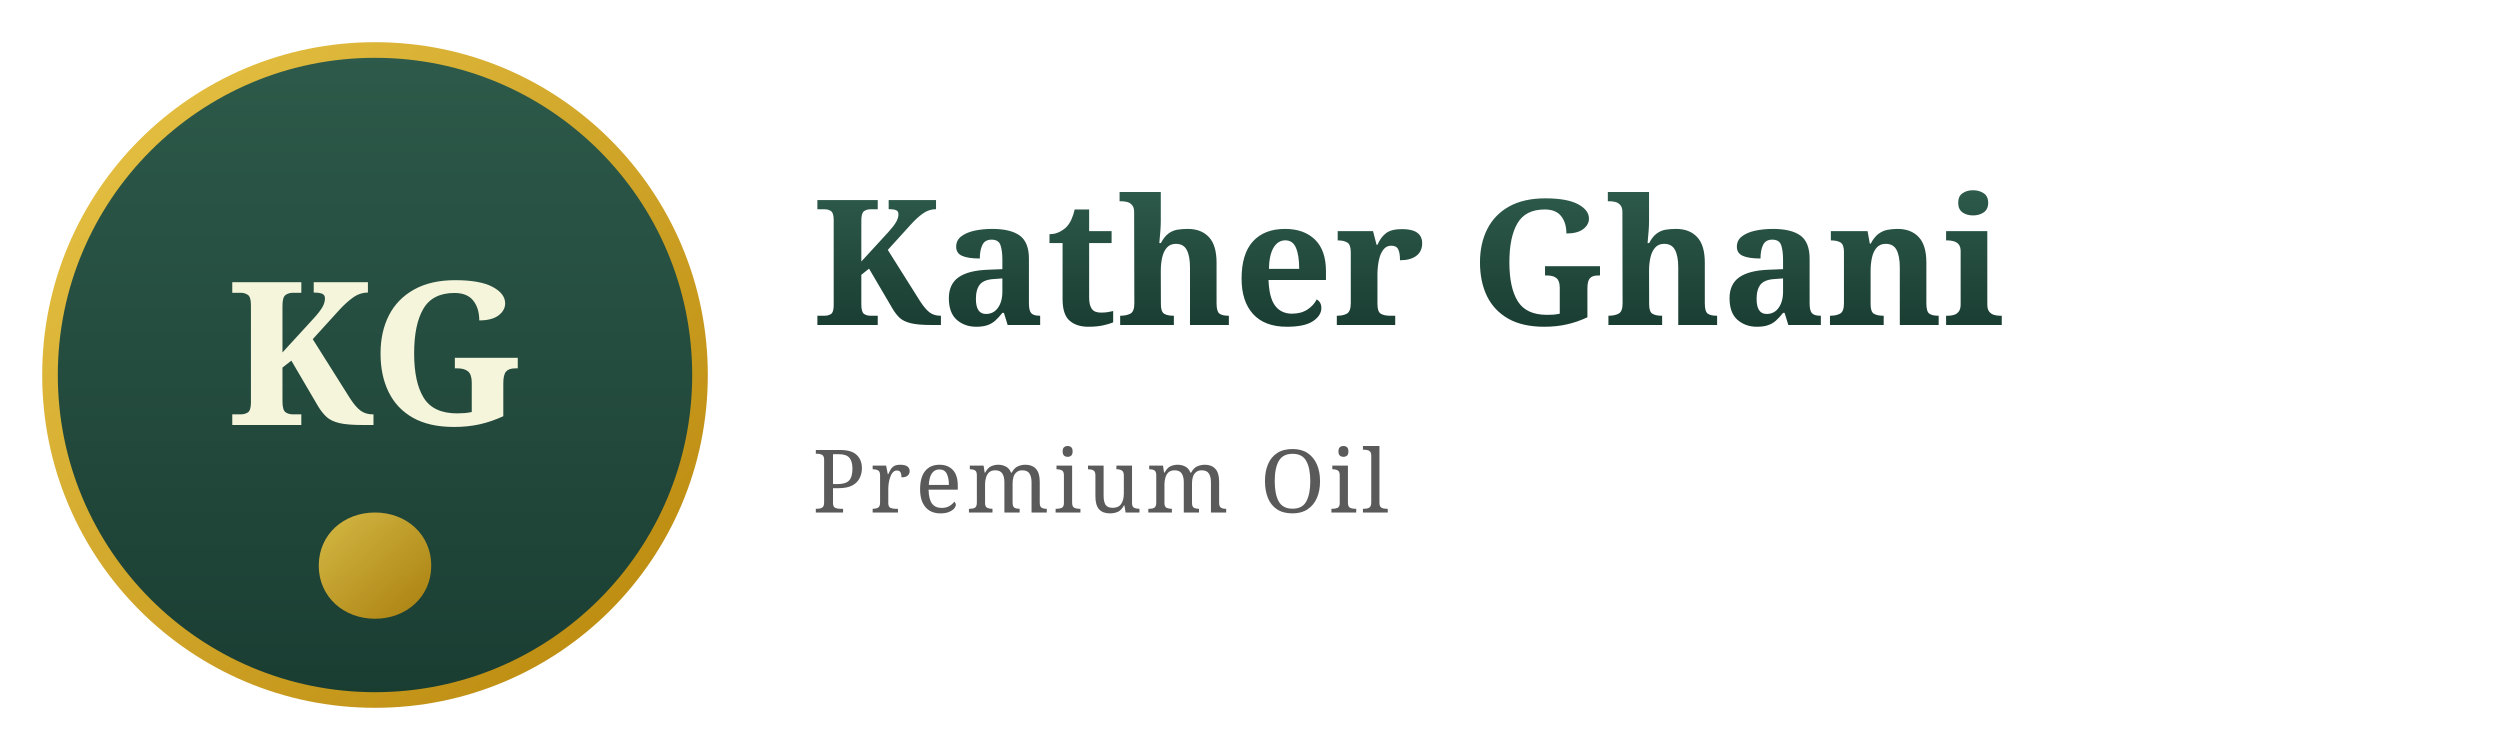
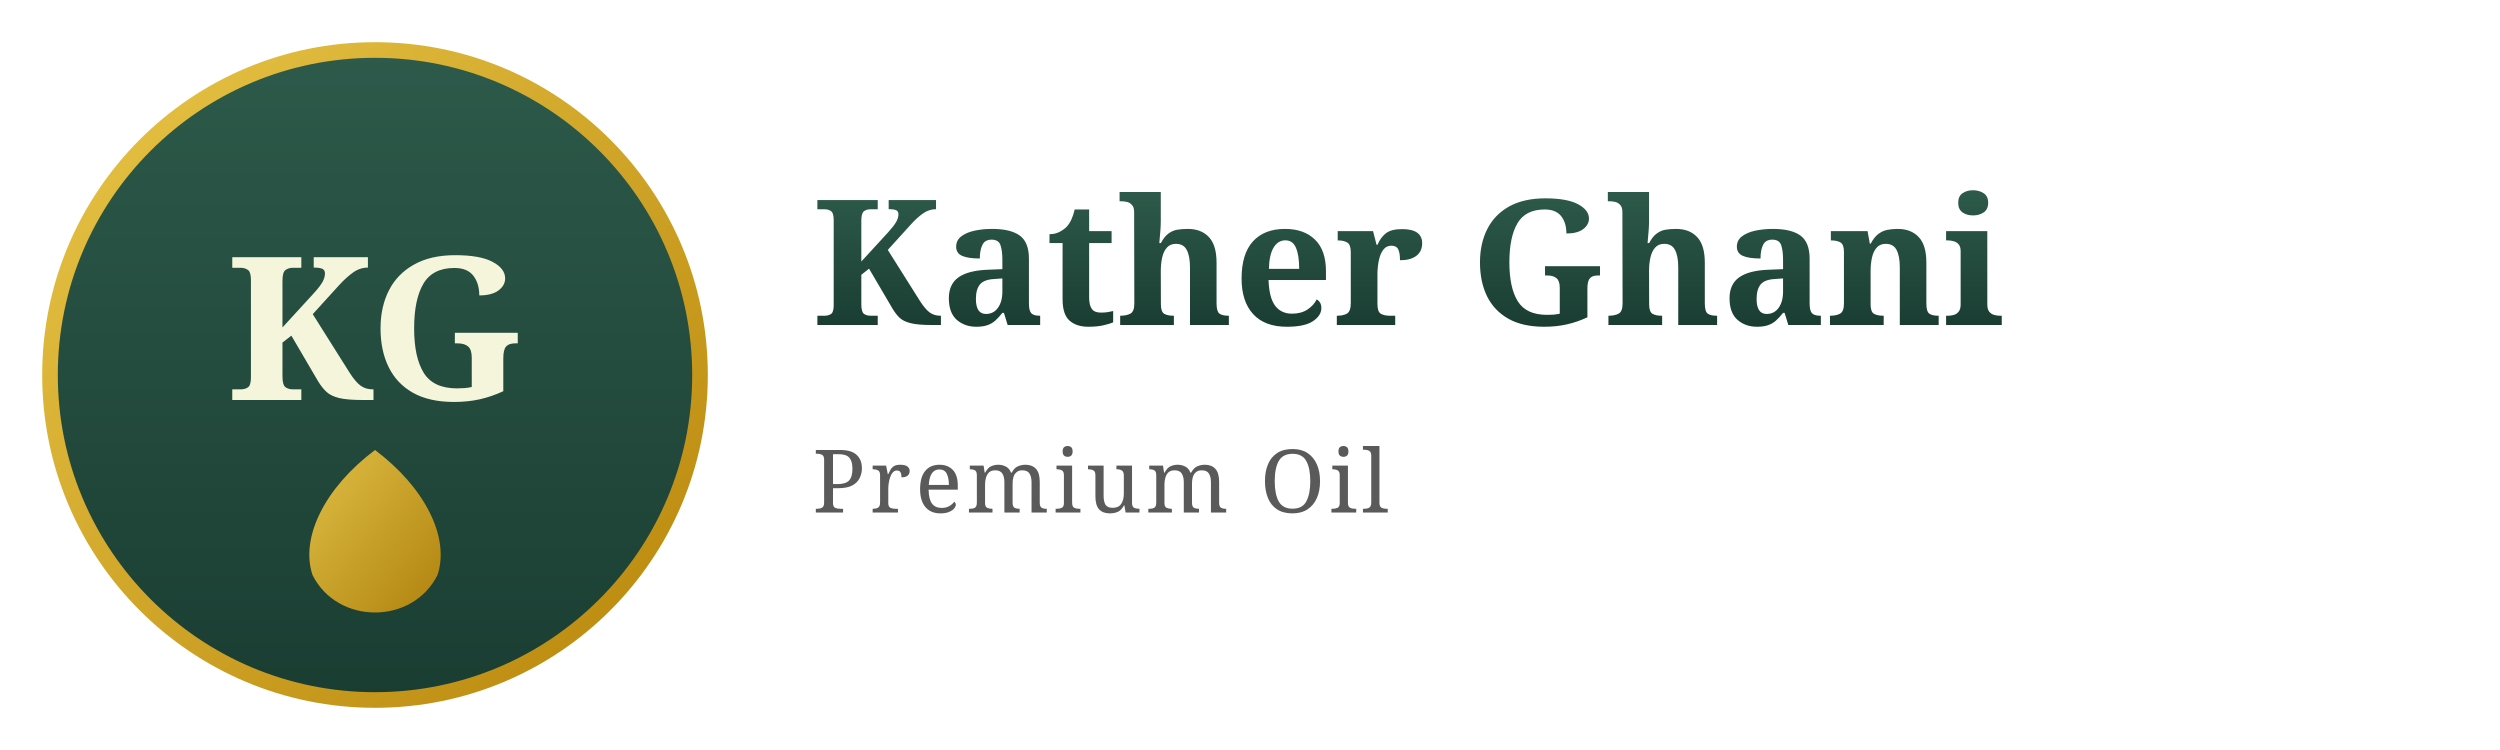
<svg xmlns="http://www.w3.org/2000/svg" viewBox="0 0 400 120" width="400" height="120">
  <defs>
    <linearGradient id="gold-w" x1="0%" y1="0%" x2="100%" y2="100%">
      <stop offset="0%" style="stop-color:#E8C547" />
      <stop offset="100%" style="stop-color:#B8860B" />
    </linearGradient>
    <linearGradient id="green-w" x1="0%" y1="0%" x2="0%" y2="100%">
      <stop offset="0%" style="stop-color:#2d5a4a" />
      <stop offset="100%" style="stop-color:#1a3d32" />
    </linearGradient>
  </defs>
  <circle cx="60" cy="60" r="52" fill="url(#green-w)" />
  <circle cx="60" cy="60" r="52" fill="none" stroke="url(#gold-w)" stroke-width="2.5" />
-   <text x="60" y="68" text-anchor="middle" font-family="Georgia, serif" font-size="32" font-weight="bold" fill="#F5F5DC">KG</text>
-   <path d="M60 82 C55 82 51 85.5 51 90.5 C51 95.5 55 99 60 99 C65 99 69 95.5 69 90.5 C69 85.5 65 82 60 82 Z" fill="url(#gold-w)" opacity="0.9" />
+   <text x="60" y="64" text-anchor="middle" font-family="Georgia, serif" font-size="32" font-weight="bold" fill="#F5F5DC">KG</text>
+   <path d="M60 72 C52 78 48 86 50 92 C52 96 56 98 60 98 C64 98 68 96 70 92 C72 86 68 78 60 72 Z" fill="url(#gold-w)" opacity="0.95" />
+   <path d="M60 98 L60 102" stroke="url(#gold-w)" stroke-width="1.2" stroke-linecap="round" opacity="0.9" />
  <text x="130" y="52" font-family="Georgia, serif" font-size="28" font-weight="bold" fill="url(#green-w)">Kather Ghani</text>
  <text x="130" y="82" font-family="Georgia, serif" font-size="14" fill="#5a5a5a" letter-spacing="0.05em">Premium Oil</text>
</svg>
